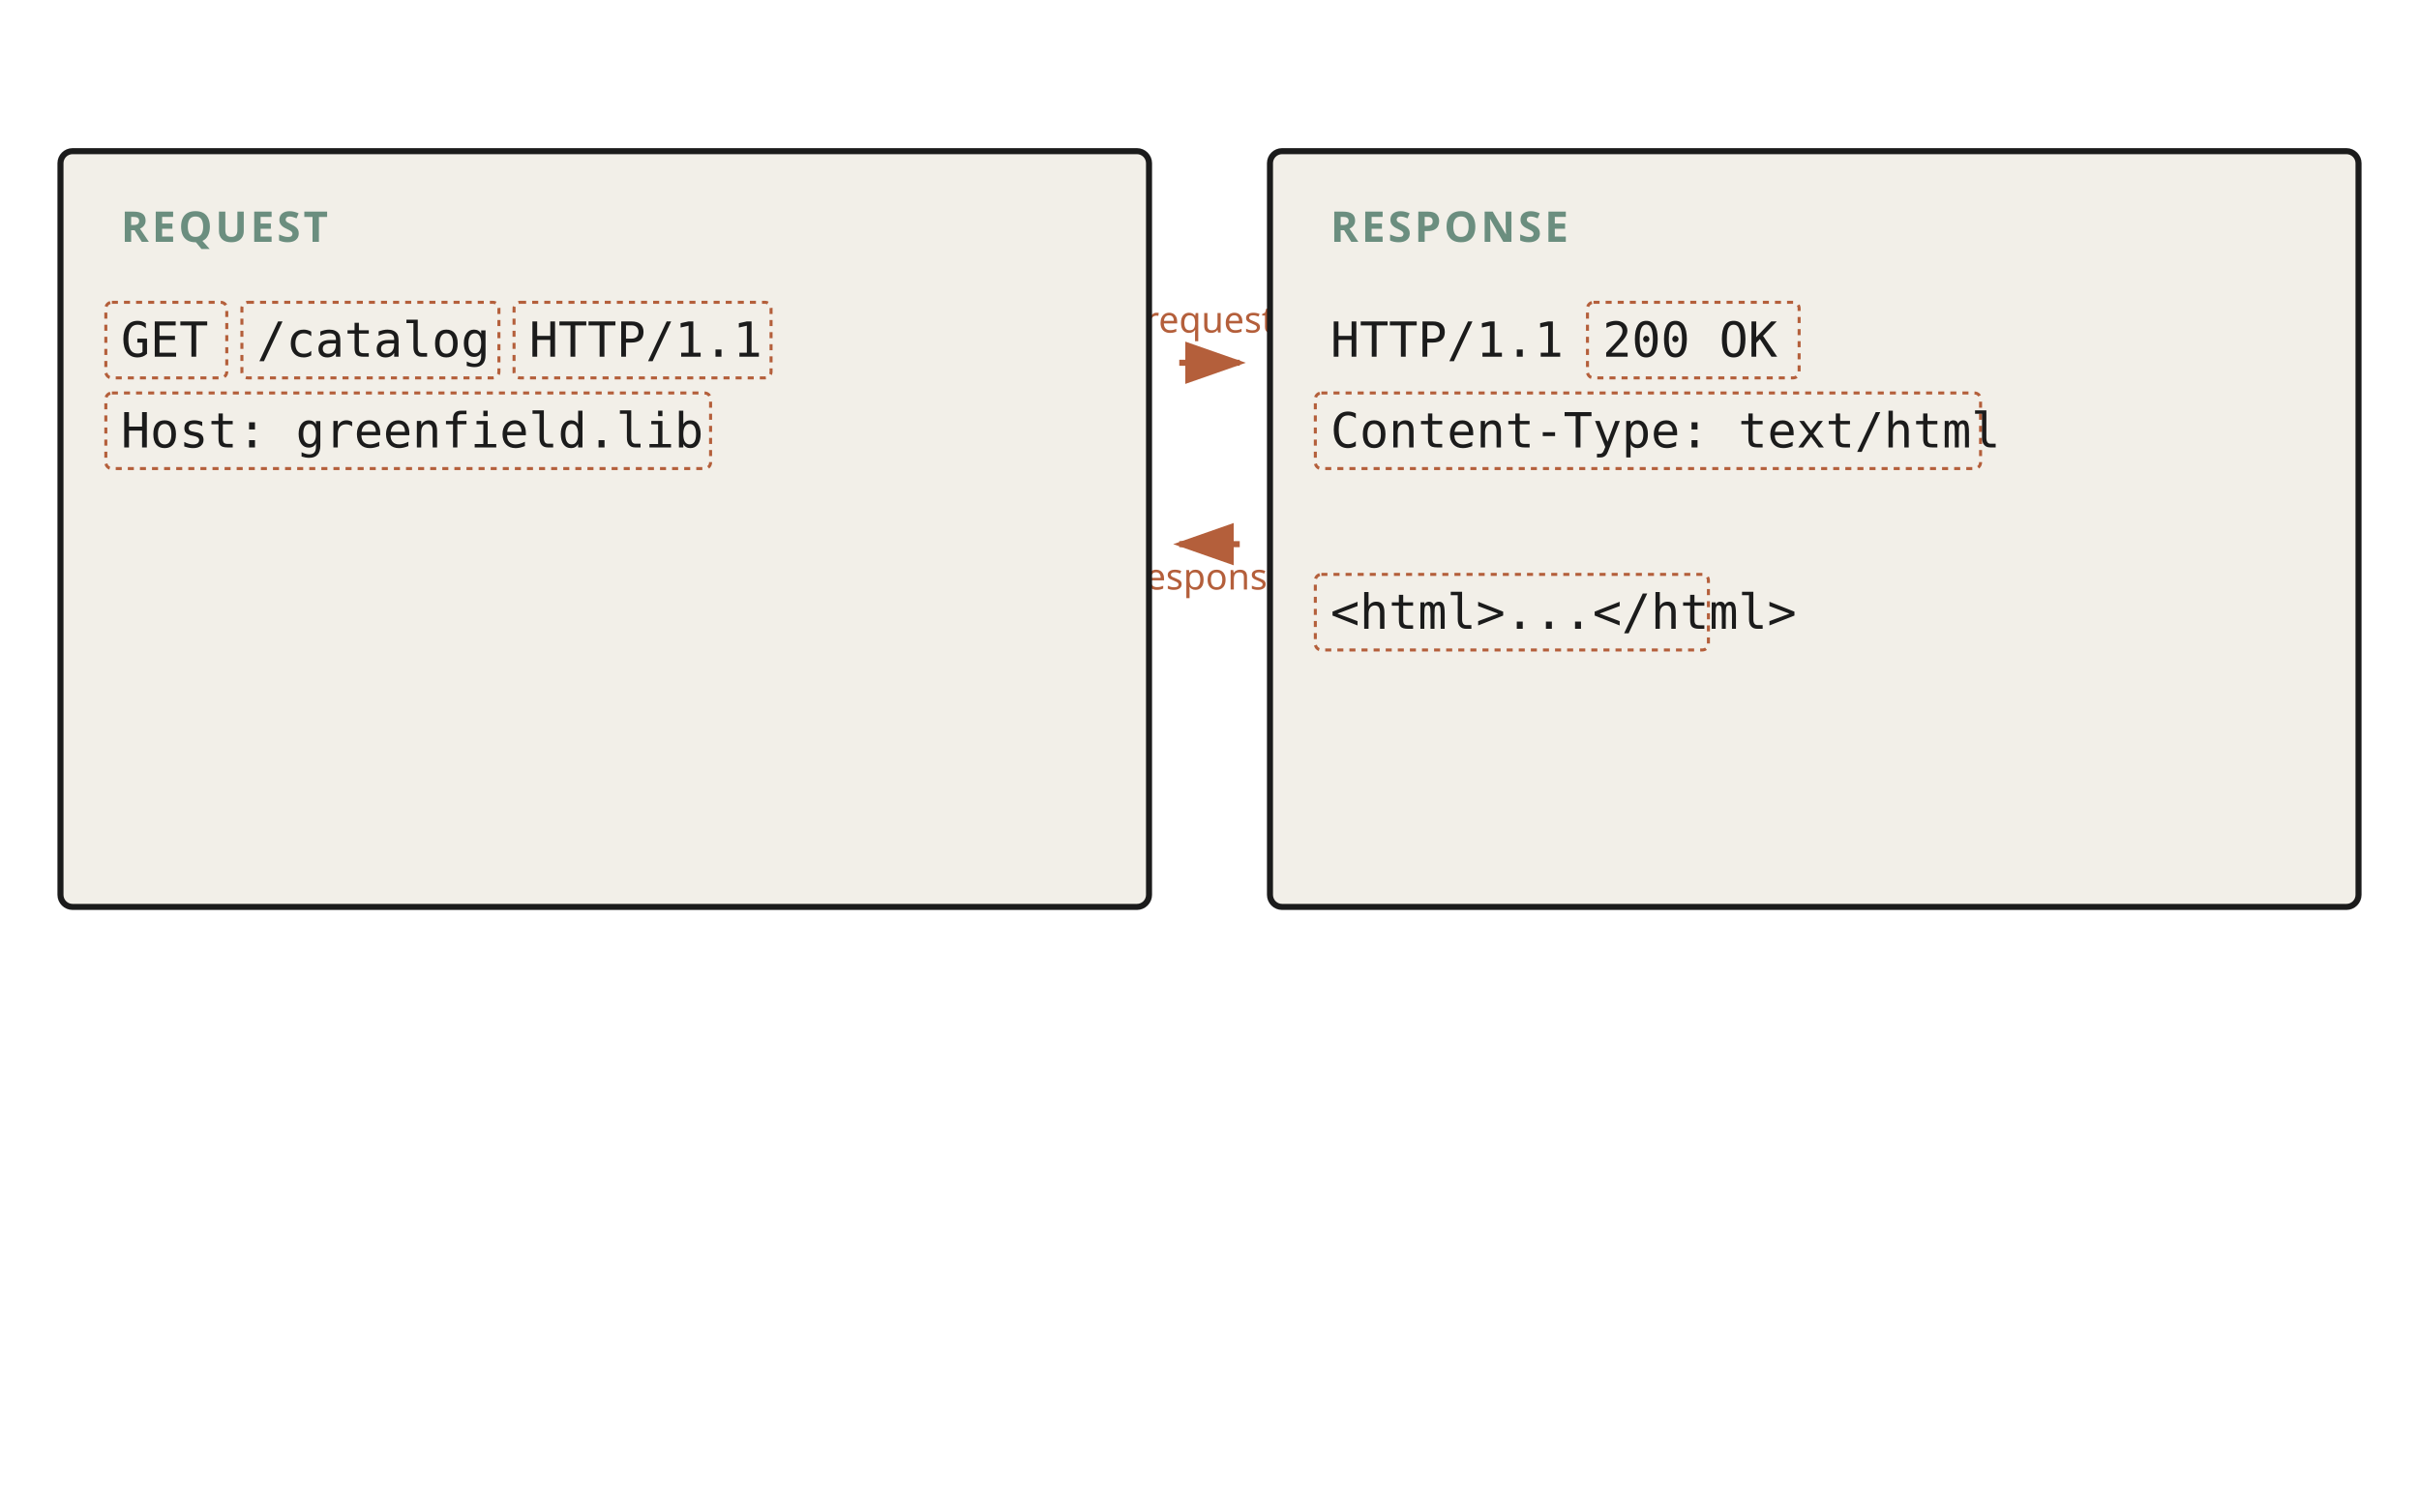
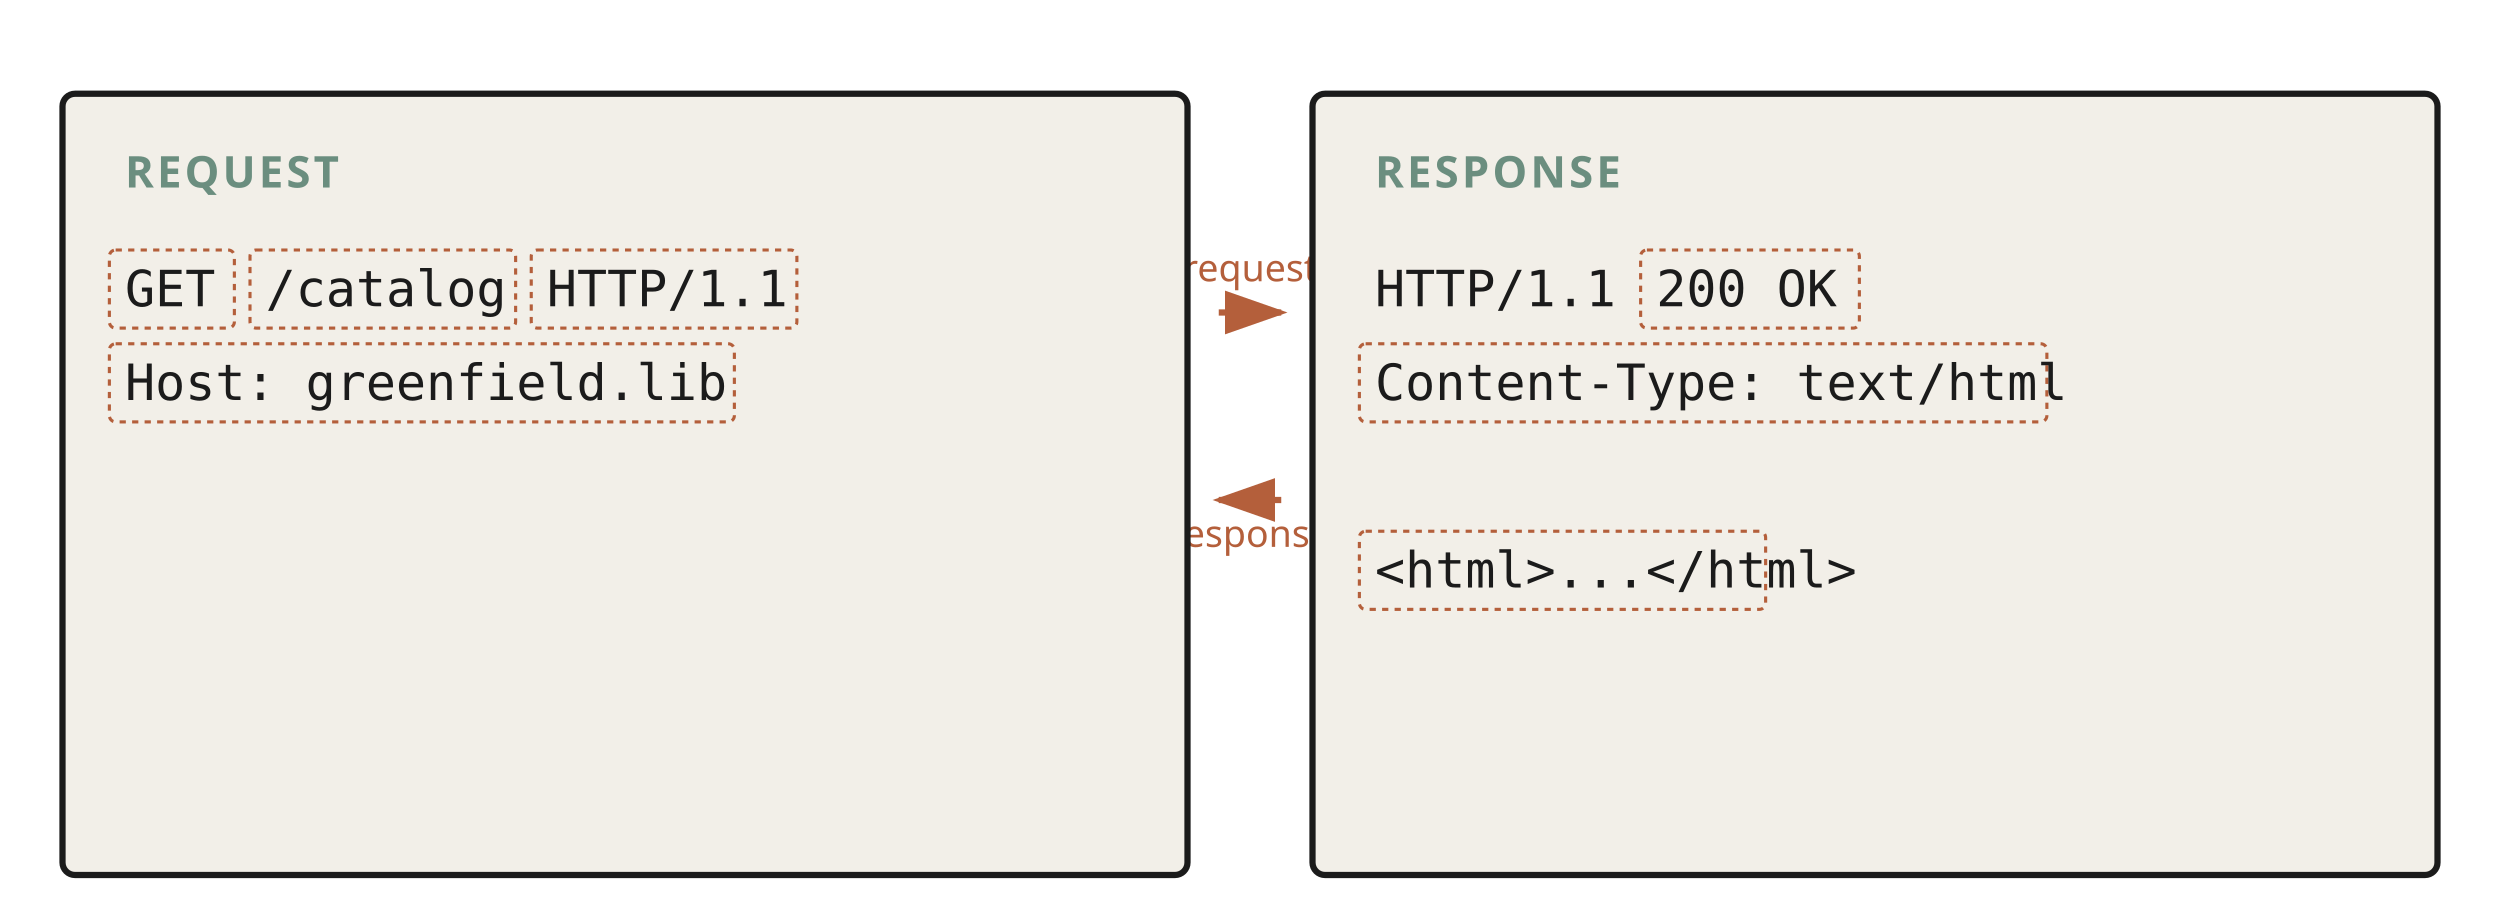
- <svg xmlns="http://www.w3.org/2000/svg" viewBox="0 0 800 500" preserveAspectRatio="xMidYMid meet" data-svg-pattern="hover-tooltip">
+ <svg xmlns="http://www.w3.org/2000/svg" viewBox="0 20 800 290" preserveAspectRatio="xMidYMid meet" data-svg-pattern="hover-tooltip">
  <style>
    .card { fill: #F2EFE8; stroke: #1B1B1B; stroke-width: 2px; rx: 4px; }
    .card-title { font-family: sans-serif; font-weight: bold; font-size: 14px; fill: #6B8E7F; letter-spacing: 1px; }
    .text { font-family: monospace; font-size: 16px; fill: #1B1B1B; }
    .arrow { stroke: #B45F3B; stroke-width: 2px; marker-end: url(#arrowhead); }
-     .interactive { cursor: pointer; }
-     .interactive rect { fill: transparent; stroke: #B45F3B; stroke-width: 1px; stroke-dasharray: 2 2; rx: 2px; }
-     .interactive:hover rect, .interactive:focus rect { fill: rgba(180, 95, 59, 0.1); stroke-dasharray: none; }
+     .interactive { cursor: pointer; pointer-events: all; }
+     .interactive rect { fill: rgba(255, 255, 255, 0.01); stroke: #B45F3B; stroke-width: 1px; stroke-dasharray: 2 2; rx: 2px; pointer-events: all; }
+     .interactive text { pointer-events: all; }
+     .interactive:hover rect, .interactive:focus rect { fill: rgba(180, 95, 59, 0.12); stroke-dasharray: none; }
    g[tabindex="0"]:focus { outline: 2px solid #B45F3B; outline-offset: 2px; }
    @media (prefers-reduced-motion: reduce) { * { transition: none !important; } }
  </style>
  <defs>
    <marker id="arrowhead" markerWidth="10" markerHeight="7" refX="9" refY="3.5" orient="auto">
      <polygon points="0 0, 10 3.5, 0 7" fill="#B45F3B" />
    </marker>
  </defs>
  <line x1="390" y1="120" x2="410" y2="120" class="arrow" />
  <line x1="410" y1="180" x2="390" y2="180" class="arrow" />
  <text x="400" y="110" font-family="sans-serif" font-size="12px" fill="#B45F3B" text-anchor="middle">request</text>
  <text x="400" y="195" font-family="sans-serif" font-size="12px" fill="#B45F3B" text-anchor="middle">response</text>
  <rect class="card" x="20" y="50" width="360" height="250" />
  <text x="40" y="80" class="card-title">REQUEST</text>
  <g class="interactive" tabindex="0" role="button" data-tooltip="The HTTP method. The verb. We will cover methods properly in Module 2." aria-label="The HTTP method. The verb. We will cover methods properly in Module 2.">
    <rect x="35" y="100" width="40" height="25" />
    <text x="40" y="118" class="text">GET</text>
  </g>
  <g class="interactive" tabindex="0" role="button" data-tooltip="The path. What the caller is asking about. Lesson 1's main idea." aria-label="The path. What the caller is asking about. Lesson 1's main idea.">
    <rect x="80" y="100" width="85" height="25" />
    <text x="85" y="118" class="text">/catalog</text>
  </g>
  <g class="interactive" tabindex="0" role="button" data-tooltip="The protocol and version. The shape of the conversation, agreed once and reused." aria-label="The protocol and version. The shape of the conversation, agreed once and reused.">
    <rect x="170" y="100" width="85" height="25" />
    <text x="175" y="118" class="text">HTTP/1.1</text>
  </g>
  <g class="interactive" tabindex="0" role="button" data-tooltip="Tells the server which site you mean, in case one machine hosts many." aria-label="Tells the server which site you mean, in case one machine hosts many.">
    <rect x="35" y="130" width="200" height="25" />
    <text x="40" y="148" class="text">Host: greenfield.lib</text>
  </g>
  <rect class="card" x="420" y="50" width="360" height="250" />
  <text x="440" y="80" class="card-title">RESPONSE</text>
  <text x="440" y="118" class="text">HTTP/1.1</text>
  <g class="interactive" tabindex="0" role="button" data-tooltip="The status code. Three digits and a short phrase. 200 means it worked." aria-label="The status code. Three digits and a short phrase. 200 means it worked.">
    <rect x="525" y="100" width="70" height="25" />
    <text x="530" y="118" class="text">200 OK</text>
  </g>
  <g class="interactive" tabindex="0" role="button" data-tooltip="A header naming the kind of body coming back. HTML in this case." aria-label="A header naming the kind of body coming back. HTML in this case.">
    <rect x="435" y="130" width="220" height="25" />
    <text x="440" y="148" class="text">Content-Type: text/html</text>
  </g>
  <g class="interactive" tabindex="0" role="button" data-tooltip="The body. What the caller actually wanted. HTML, JSON, an image. Anything." aria-label="The body. What the caller actually wanted. HTML, JSON, an image. Anything.">
    <rect x="435" y="190" width="130" height="25" />
    <text x="440" y="208" class="text">&lt;html&gt;...&lt;/html&gt;</text>
  </g>
</svg>
